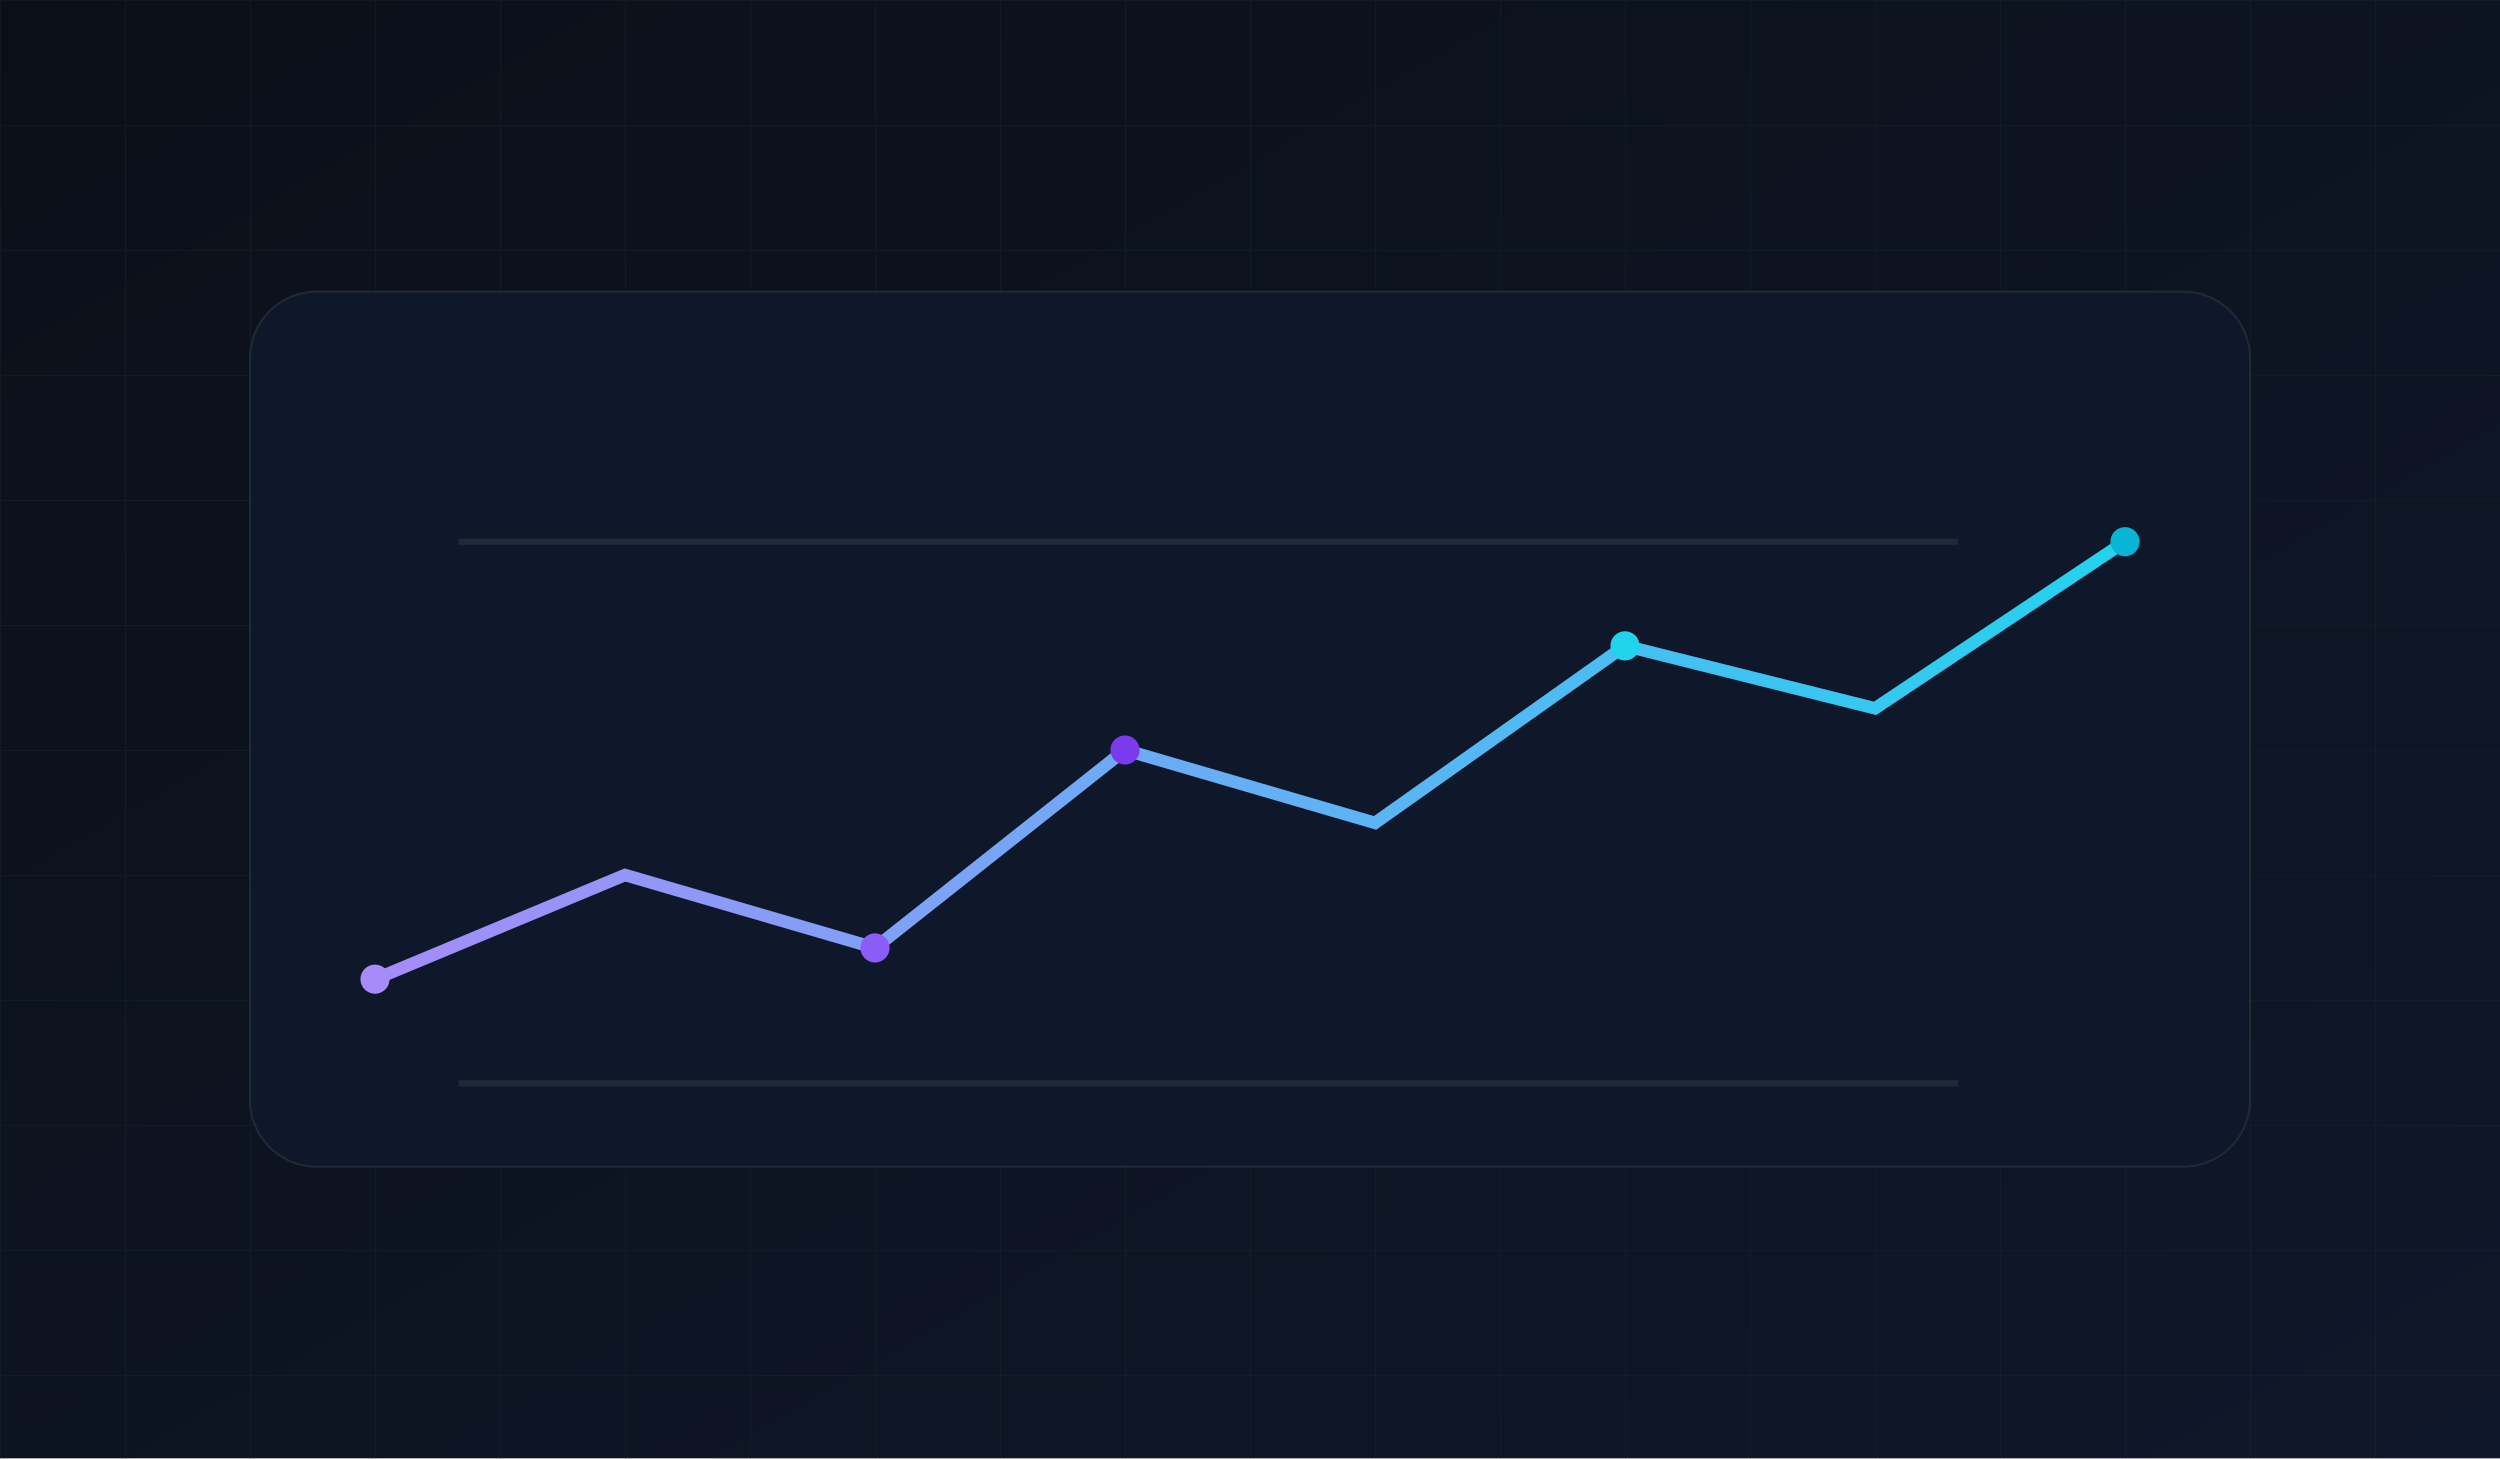
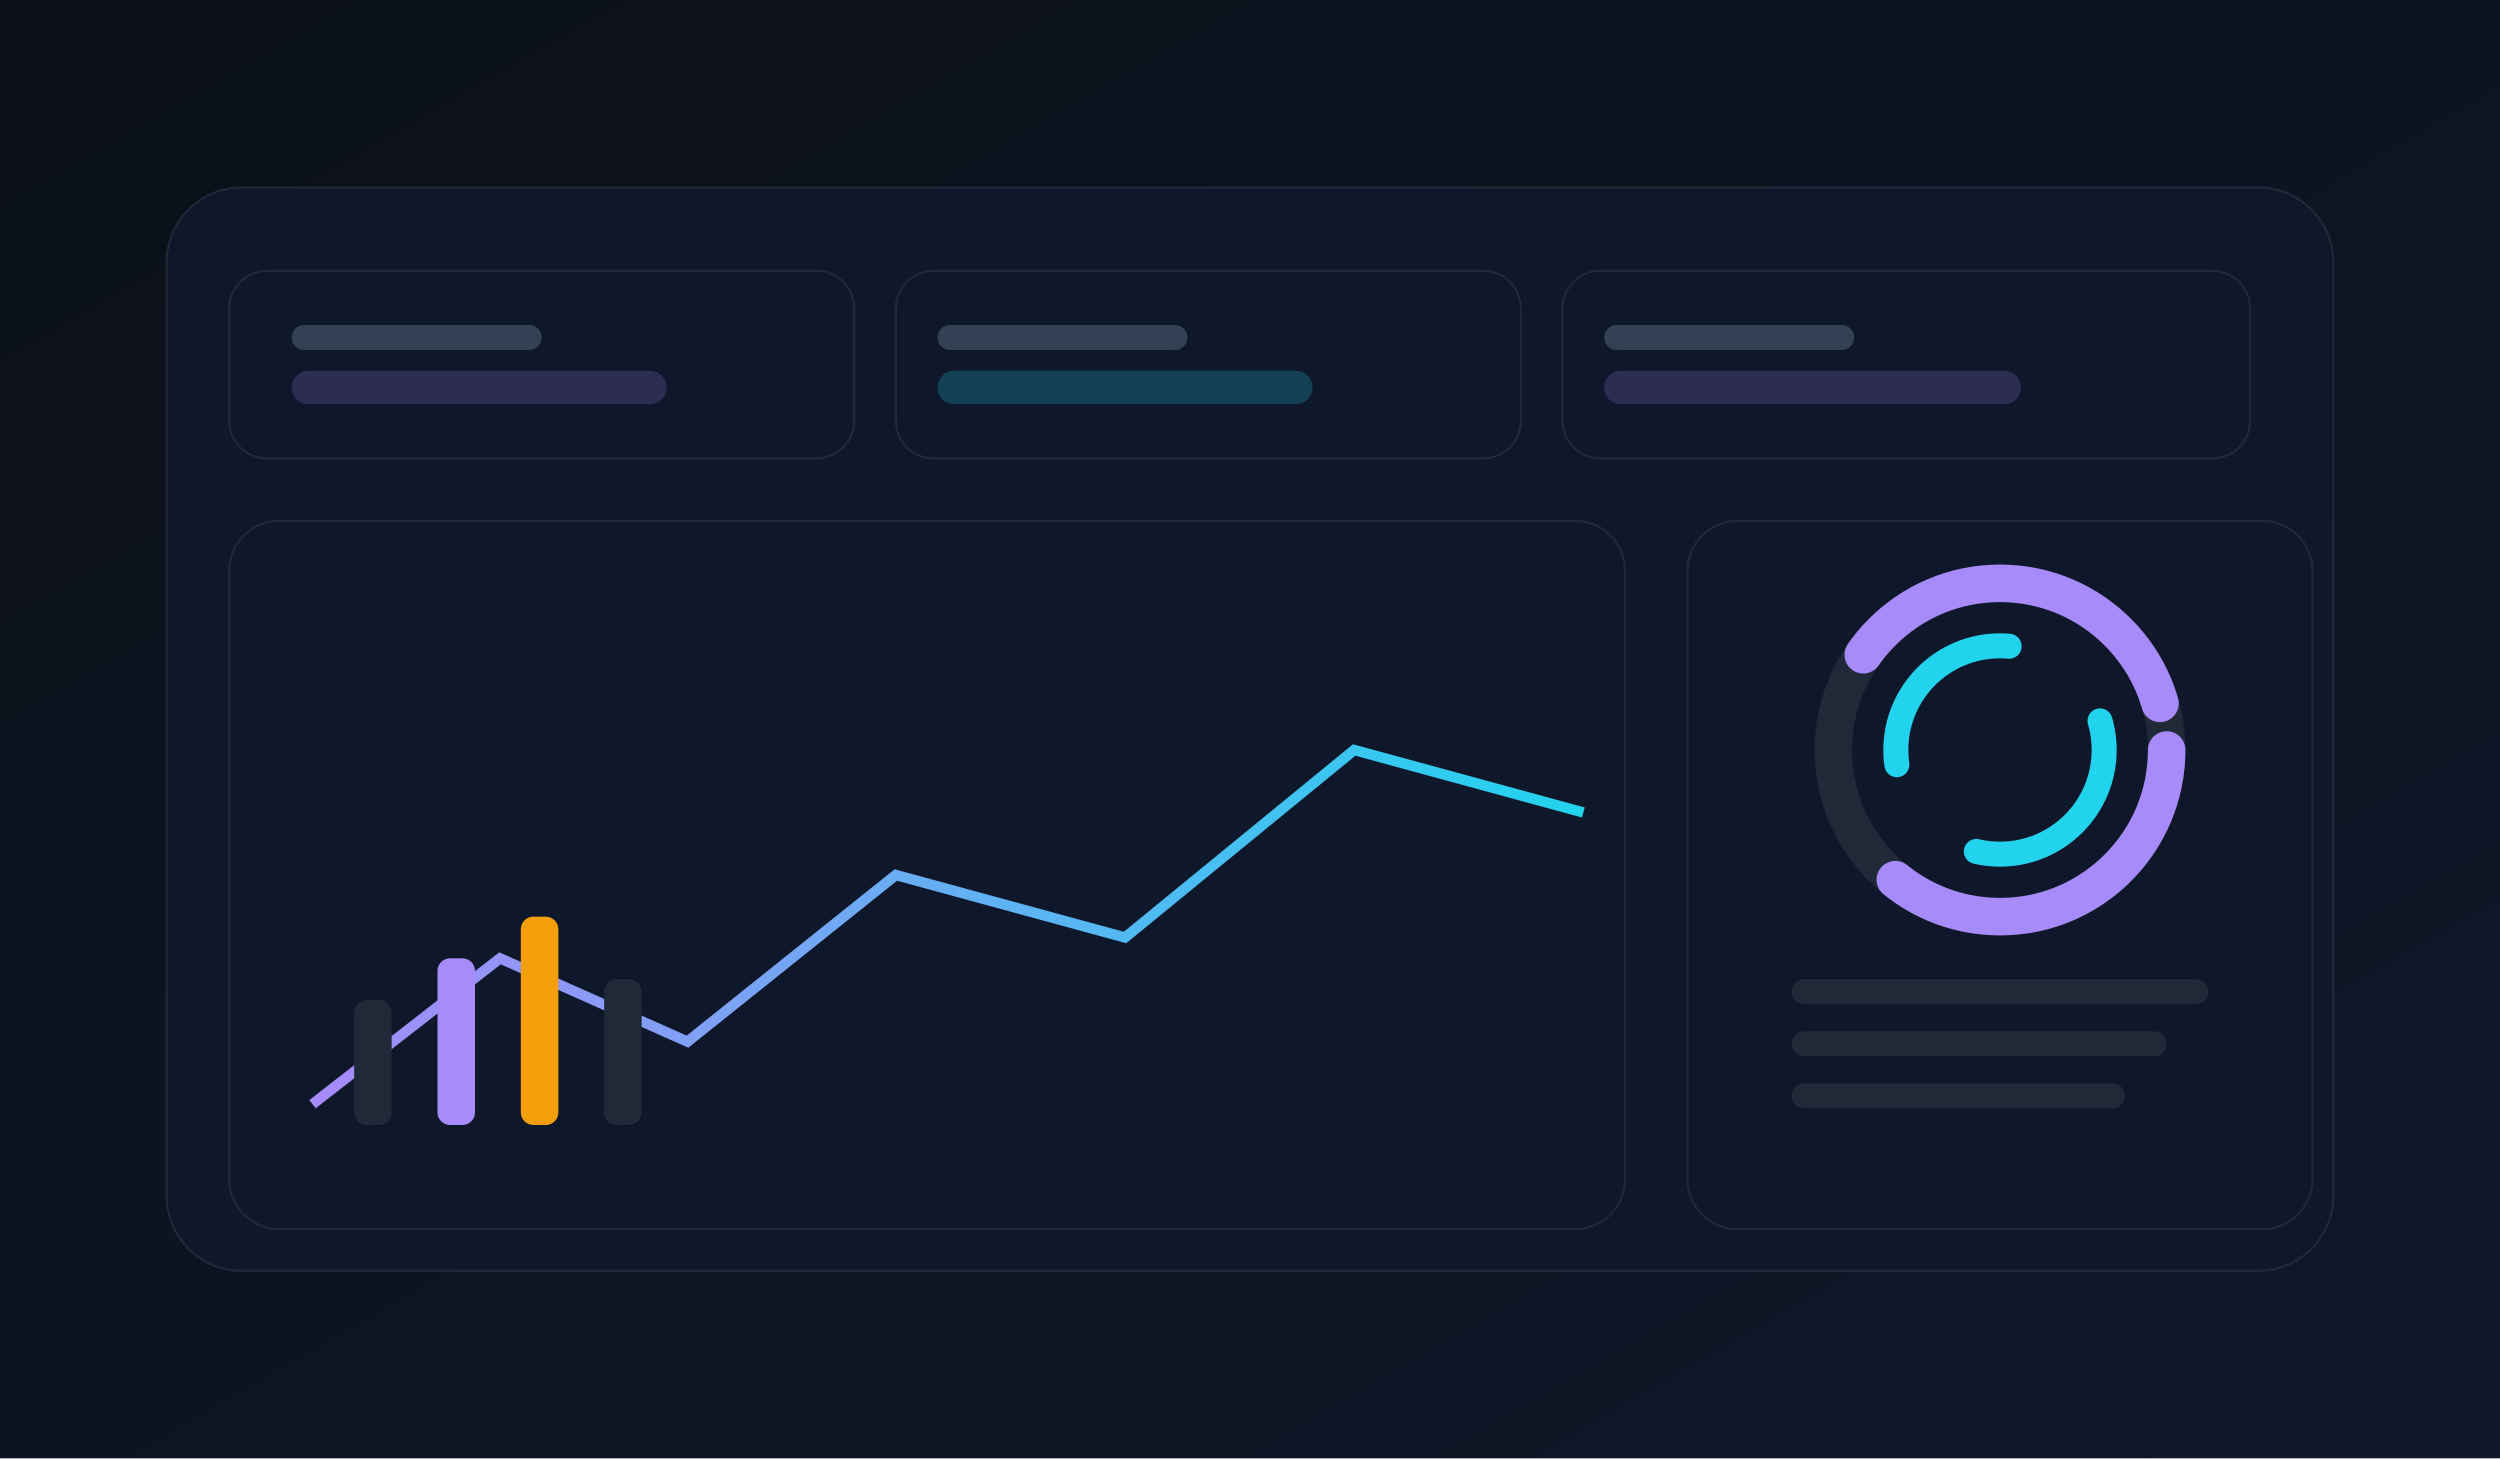
<svg xmlns="http://www.w3.org/2000/svg" width="1200" height="700" viewBox="0 0 1200 700" fill="none">
  <defs>
    <linearGradient id="bg" x1="0" y1="0" x2="1" y2="1">
      <stop offset="0%" stop-color="#0B1018" />
      <stop offset="100%" stop-color="#0F172A" />
    </linearGradient>
-     <pattern id="grid" width="60" height="60" patternUnits="userSpaceOnUse">
-       <path d="M60 0H0V60" fill="none" stroke="#1F2937" stroke-width="1" />
-     </pattern>
    <linearGradient id="line" x1="0" y1="0" x2="1" y2="0">
      <stop offset="0%" stop-color="#A78BFA" />
      <stop offset="100%" stop-color="#22D3EE" />
    </linearGradient>
  </defs>
  <rect width="1200" height="700" fill="url(#bg)" />
-   <rect width="1200" height="700" fill="url(#grid)" opacity="0.35" />
-   <rect x="120" y="140" width="960" height="420" rx="32" fill="#0F172A" stroke="#1F2937" />
-   <path d="M180 470 L 300 420 L 420 455 L 540 360 L 660 395 L 780 310 L 900 340 L 1020 260" stroke="url(#line)" stroke-width="6" fill="none" />
-   <circle cx="180" cy="470" r="7" fill="#A78BFA" />
-   <circle cx="420" cy="455" r="7" fill="#8B5CF6" />
-   <circle cx="540" cy="360" r="7" fill="#7C3AED" />
-   <circle cx="780" cy="310" r="7" fill="#22D3EE" />
-   <circle cx="1020" cy="260" r="7" fill="#06B6D4" />
-   <path d="M220 520H940" stroke="#1F2937" stroke-width="3" />
-   <path d="M220 260H940" stroke="#1F2937" stroke-width="3" />
+   <rect x="80" y="90" width="1040" height="520" rx="36" fill="#0F172A" stroke="#1F2937" />
+   <rect x="110" y="130" width="300" height="90" rx="18" fill="#0F172A" stroke="#1F2937" />
+   <rect x="430" y="130" width="300" height="90" rx="18" fill="#0F172A" stroke="#1F2937" />
+   <rect x="750" y="130" width="330" height="90" rx="18" fill="#0F172A" stroke="#1F2937" />
+   <rect x="140" y="156" width="120" height="12" rx="6" fill="#334155" />
+   <rect x="450" y="156" width="120" height="12" rx="6" fill="#334155" />
+   <rect x="770" y="156" width="120" height="12" rx="6" fill="#334155" />
+   <rect x="140" y="178" width="180" height="16" rx="8" fill="#A78BFA" fill-opacity="0.2" />
+   <rect x="450" y="178" width="180" height="16" rx="8" fill="#22D3EE" fill-opacity="0.22" />
+   <rect x="770" y="178" width="200" height="16" rx="8" fill="#A78BFA" fill-opacity="0.2" />
+   <rect x="110" y="250" width="670" height="340" rx="24" fill="#0F172A" stroke="#1F2937" />
+   <rect x="810" y="250" width="300" height="340" rx="24" fill="#0F172A" stroke="#1F2937" />
+   <path d="M150 530 L 240 460 L 330 500 L 430 420 L 540 450 L 650 360 L 760 390" stroke="url(#line)" stroke-width="5" fill="none" />
+   <rect x="170" y="480" width="18" height="60" rx="6" fill="#1F2937" />
+   <rect x="210" y="460" width="18" height="80" rx="6" fill="#A78BFA" />
+   <rect x="250" y="440" width="18" height="100" rx="6" fill="#F59E0B" />
+   <rect x="290" y="470" width="18" height="70" rx="6" fill="#1F2937" />
+   <circle cx="960" cy="360" r="80" fill="none" stroke="#1F2937" stroke-width="18" />
+   <circle cx="960" cy="360" r="80" fill="none" stroke="#A78BFA" stroke-width="18" stroke-linecap="round" stroke-dasharray="180 120" />
+   <circle cx="960" cy="360" r="50" fill="none" stroke="#22D3EE" stroke-width="12" stroke-linecap="round" stroke-dasharray="90 60" />
+   <rect x="860" y="470" width="200" height="12" rx="6" fill="#1F2937" />
+   <rect x="860" y="495" width="180" height="12" rx="6" fill="#1F2937" />
+   <rect x="860" y="520" width="160" height="12" rx="6" fill="#1F2937" />
</svg>
